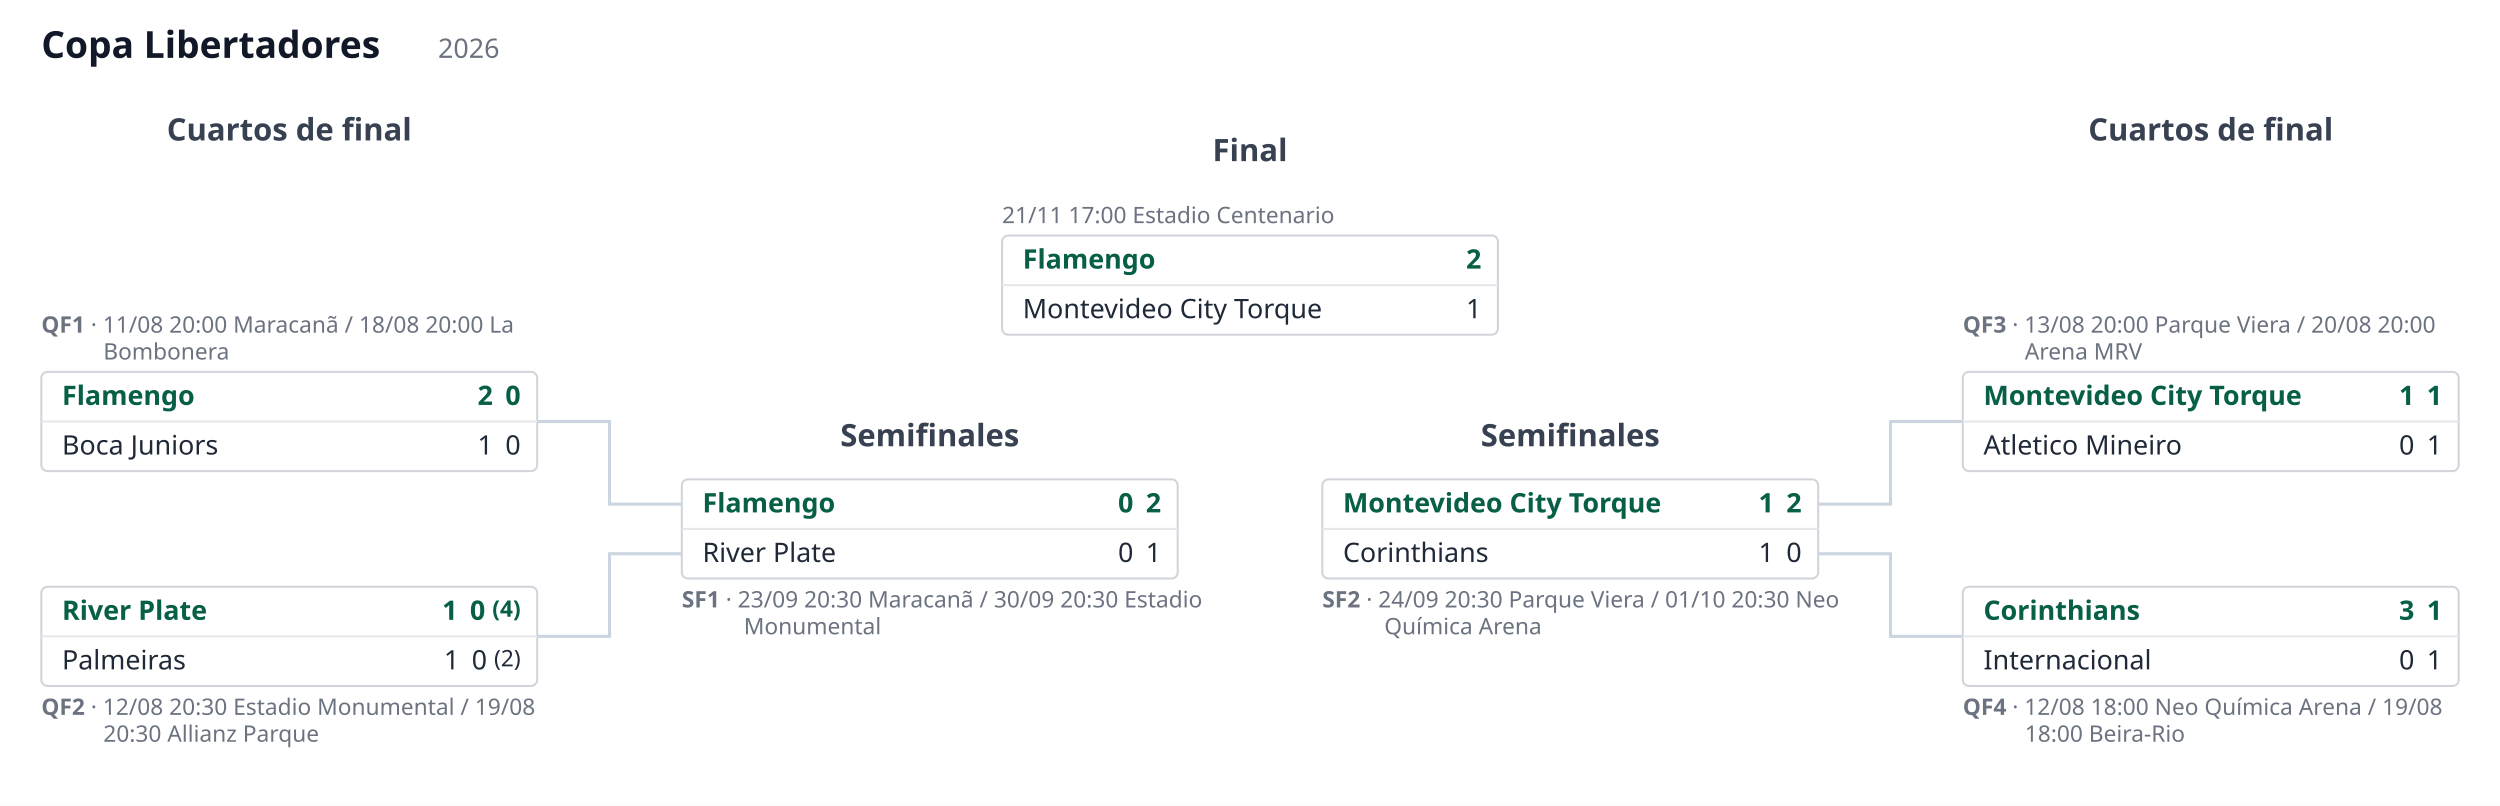
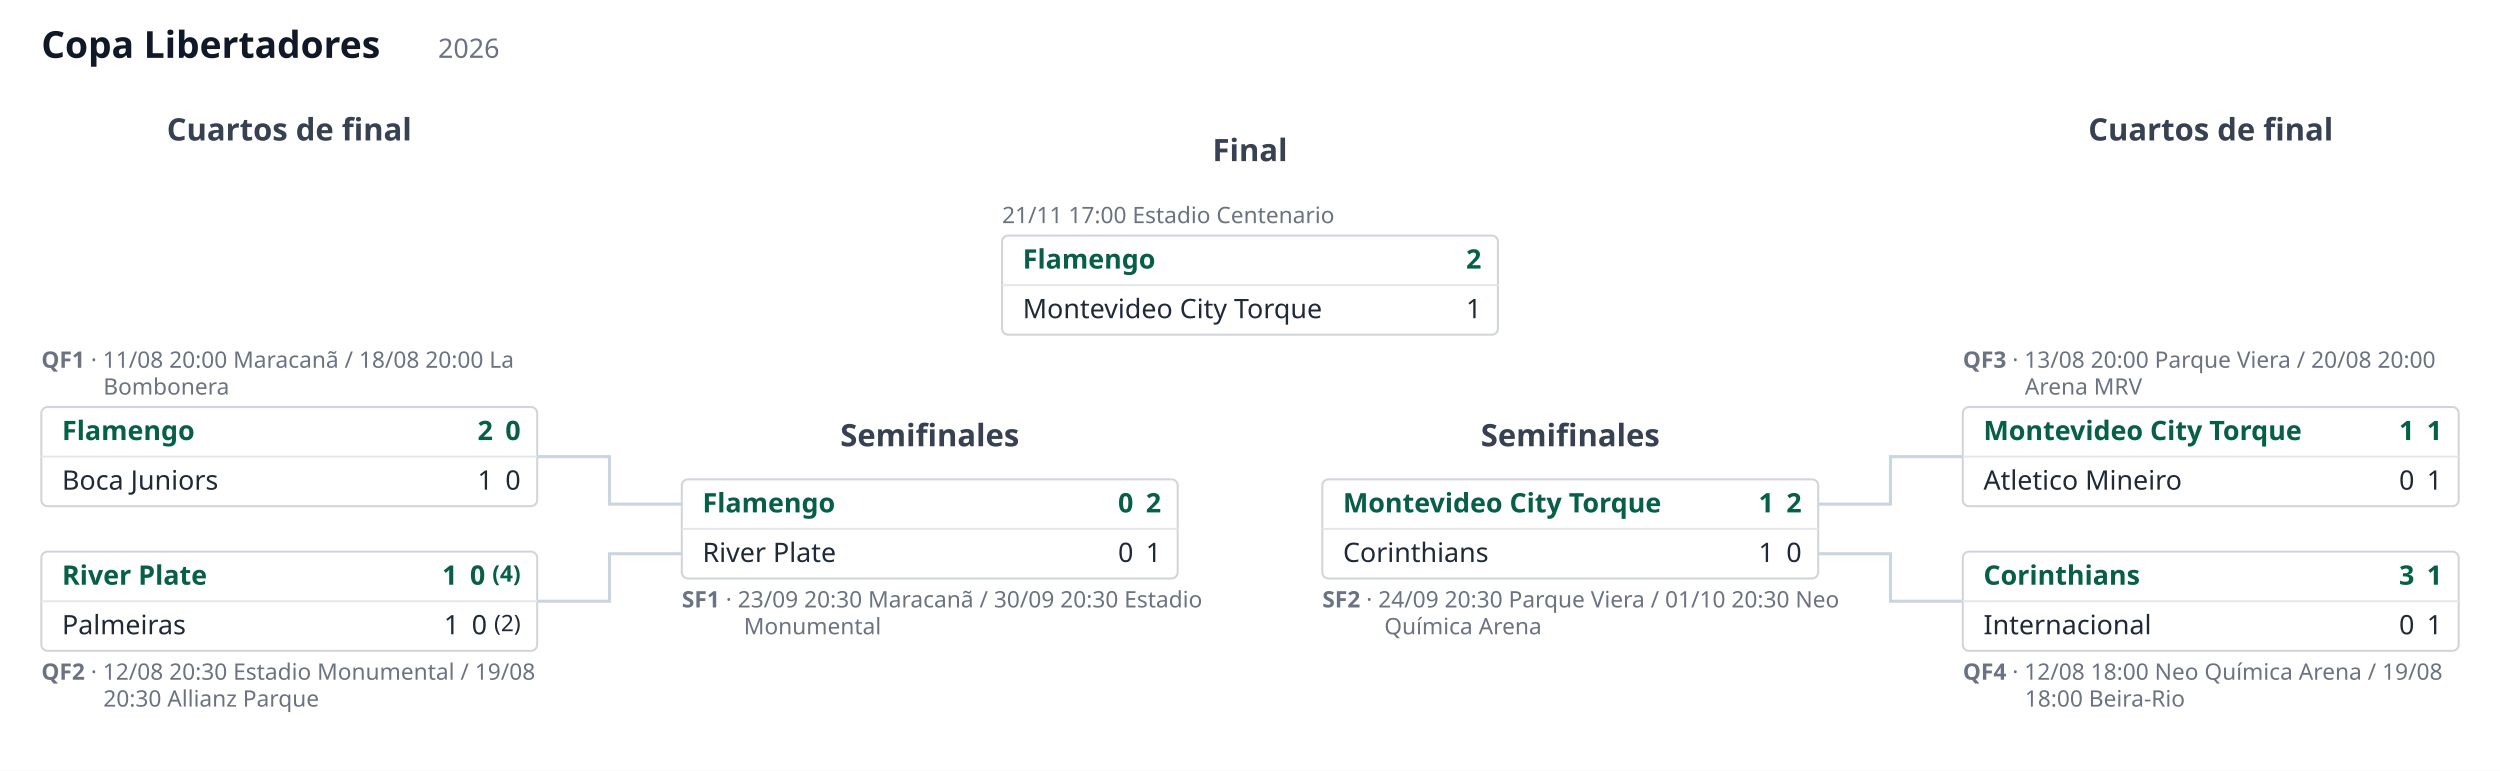
- <svg xmlns="http://www.w3.org/2000/svg" viewBox="0 0 1210 390" width="1210" height="390" font-family="sans-serif">
+ <svg xmlns="http://www.w3.org/2000/svg" viewBox="0 0 1210 373" width="1210" height="373" font-family="sans-serif">
  <style>
  .pd-bg { fill: #ffffff; }
  .pd-title { font: 600 18px sans-serif; fill: #111827; }
  .pd-season { font: 400 13px sans-serif; fill: #6b7280; }
  .pd-header { font: 600 15px sans-serif; fill: #374151; text-anchor: middle; }
  .pd-meta { font: 400 11px sans-serif; fill: #6b7280; }
  .pd-meta-id { font-weight: 700; }
  .pd-box { fill: #ffffff; stroke: #d1d5db; stroke-width: 1; }
  .pd-divider { stroke: #e5e7eb; stroke-width: 1; }
  .pd-team { font: 400 13px sans-serif; fill: #1f2937; }
  .pd-score { font: 400 13px sans-serif; fill: #1f2937; text-anchor: end; }
  .pd-pens { font-size: 11px; }
  .pd-win .pd-team, .pd-win .pd-score { font-weight: 700; fill: #065f46; }
  .pd-crest-frame { fill: none; stroke: #d1d5db; stroke-width: 1; }
  .pd-link { fill: none; stroke: #cbd5e1; stroke-width: 1.5; }
  @media (prefers-color-scheme: dark) {
    .pd-bg { fill: #0f172a; }
    .pd-title { fill: #f8fafc; }
    .pd-season { fill: #94a3b8; }
    .pd-header { fill: #cbd5e1; }
    .pd-meta { fill: #94a3b8; }
    .pd-box { fill: #1e293b; stroke: #334155; }
    .pd-divider { stroke: #334155; }
    .pd-team { fill: #e5e7eb; }
    .pd-score { fill: #e5e7eb; }
    .pd-win .pd-team, .pd-win .pd-score { fill: #34d399; }
    .pd-crest-frame { stroke: #334155; }
    .pd-link { stroke: #475569; }
  }</style>
-   <rect class="pd-bg" width="1210" height="390" />
+   <rect class="pd-bg" width="1210" height="373" />
  <text class="pd-title" x="20" y="28">Copa Libertadores</text>
  <text class="pd-season" x="212" y="28">2026</text>
  <text class="pd-header" x="140" y="68">Cuartos de final</text>
  <text class="pd-header" x="1070" y="68">Cuartos de final</text>
  <text class="pd-header" x="450" y="216">Semifinales</text>
  <text class="pd-header" x="760" y="216">Semifinales</text>
  <text class="pd-header" x="605" y="78">Final</text>
-   <path class="pd-link" d="M 260 204 L 295 204 L 295 244 L 330 244" />
-   <path class="pd-link" d="M 260 308 L 295 308 L 295 268 L 330 268" />
-   <path class="pd-link" d="M 950 204 L 915 204 L 915 244 L 880 244" />
-   <path class="pd-link" d="M 950 308 L 915 308 L 915 268 L 880 268" />
-   <text class="pd-meta" x="20" y="161">
+   <path class="pd-link" d="M 260 221 L 295 221 L 295 244 L 330 244" />
+   <path class="pd-link" d="M 260 291 L 295 291 L 295 268 L 330 268" />
+   <path class="pd-link" d="M 950 221 L 915 221 L 915 244 L 880 244" />
+   <path class="pd-link" d="M 950 291 L 915 291 L 915 268 L 880 268" />
+   <text class="pd-meta" x="20" y="178">
    <tspan x="20">
      <tspan class="pd-meta-id">QF1</tspan> · 11/08 20:00 Maracanã / 18/08 20:00 La</tspan>
    <tspan x="50" dy="13">Bombonera</tspan>
  </text>
-   <rect class="pd-box" x="20" y="180" width="240" height="48" rx="3" />
-   <line class="pd-divider" x1="20" y1="204" x2="260" y2="204" />
+   <rect class="pd-box" x="20" y="197" width="240" height="48" rx="3" />
+   <line class="pd-divider" x1="20" y1="221" x2="260" y2="221" />
  <g class="pd-win">
-     <text class="pd-team" x="30" y="196">Flamengo</text>
-     <text class="pd-score" x="252" y="196">2<tspan dx="6">0</tspan>
+     <text class="pd-team" x="30" y="213">Flamengo</text>
+     <text class="pd-score" x="252" y="213">2<tspan dx="6">0</tspan>
    </text>
  </g>
  <g class="">
-     <text class="pd-team" x="30" y="220">Boca Juniors</text>
-     <text class="pd-score" x="252" y="220">1<tspan dx="6">0</tspan>
+     <text class="pd-team" x="30" y="237">Boca Juniors</text>
+     <text class="pd-score" x="252" y="237">1<tspan dx="6">0</tspan>
    </text>
  </g>
-   <text class="pd-meta" x="20" y="346">
+   <text class="pd-meta" x="20" y="329">
    <tspan x="20">
      <tspan class="pd-meta-id">QF2</tspan> · 12/08 20:30 Estadio Monumental / 19/08</tspan>
    <tspan x="50" dy="13">20:30 Allianz Parque</tspan>
  </text>
-   <rect class="pd-box" x="20" y="284" width="240" height="48" rx="3" />
-   <line class="pd-divider" x1="20" y1="308" x2="260" y2="308" />
+   <rect class="pd-box" x="20" y="267" width="240" height="48" rx="3" />
+   <line class="pd-divider" x1="20" y1="291" x2="260" y2="291" />
  <g class="pd-win">
-     <text class="pd-team" x="30" y="300">River Plate</text>
-     <text class="pd-score" x="252" y="300">1<tspan dx="6">0</tspan>
+     <text class="pd-team" x="30" y="283">River Plate</text>
+     <text class="pd-score" x="252" y="283">1<tspan dx="6">0</tspan>
      <tspan class="pd-pens" dy="-1.5">(4)</tspan>
    </text>
  </g>
  <g class="">
-     <text class="pd-team" x="30" y="324">Palmeiras</text>
-     <text class="pd-score" x="252" y="324">1<tspan dx="6">0</tspan>
+     <text class="pd-team" x="30" y="307">Palmeiras</text>
+     <text class="pd-score" x="252" y="307">1<tspan dx="6">0</tspan>
      <tspan class="pd-pens" dy="-1.5">(2)</tspan>
    </text>
  </g>
-   <text class="pd-meta" x="950" y="161">
+   <text class="pd-meta" x="950" y="178">
    <tspan x="950">
      <tspan class="pd-meta-id">QF3</tspan> · 13/08 20:00 Parque Viera / 20/08 20:00</tspan>
    <tspan x="980" dy="13">Arena MRV</tspan>
  </text>
-   <rect class="pd-box" x="950" y="180" width="240" height="48" rx="3" />
-   <line class="pd-divider" x1="950" y1="204" x2="1190" y2="204" />
+   <rect class="pd-box" x="950" y="197" width="240" height="48" rx="3" />
+   <line class="pd-divider" x1="950" y1="221" x2="1190" y2="221" />
  <g class="pd-win">
-     <text class="pd-team" x="960" y="196">Montevideo City Torque</text>
-     <text class="pd-score" x="1182" y="196">1<tspan dx="6">1</tspan>
+     <text class="pd-team" x="960" y="213">Montevideo City Torque</text>
+     <text class="pd-score" x="1182" y="213">1<tspan dx="6">1</tspan>
    </text>
  </g>
  <g class="">
-     <text class="pd-team" x="960" y="220">Atletico Mineiro</text>
-     <text class="pd-score" x="1182" y="220">0<tspan dx="6">1</tspan>
+     <text class="pd-team" x="960" y="237">Atletico Mineiro</text>
+     <text class="pd-score" x="1182" y="237">0<tspan dx="6">1</tspan>
    </text>
  </g>
-   <text class="pd-meta" x="950" y="346">
+   <text class="pd-meta" x="950" y="329">
    <tspan x="950">
      <tspan class="pd-meta-id">QF4</tspan> · 12/08 18:00 Neo Química Arena / 19/08</tspan>
    <tspan x="980" dy="13">18:00 Beira-Rio</tspan>
  </text>
-   <rect class="pd-box" x="950" y="284" width="240" height="48" rx="3" />
-   <line class="pd-divider" x1="950" y1="308" x2="1190" y2="308" />
+   <rect class="pd-box" x="950" y="267" width="240" height="48" rx="3" />
+   <line class="pd-divider" x1="950" y1="291" x2="1190" y2="291" />
  <g class="pd-win">
-     <text class="pd-team" x="960" y="300">Corinthians</text>
-     <text class="pd-score" x="1182" y="300">3<tspan dx="6">1</tspan>
+     <text class="pd-team" x="960" y="283">Corinthians</text>
+     <text class="pd-score" x="1182" y="283">3<tspan dx="6">1</tspan>
    </text>
  </g>
  <g class="">
-     <text class="pd-team" x="960" y="324">Internacional</text>
-     <text class="pd-score" x="1182" y="324">0<tspan dx="6">1</tspan>
+     <text class="pd-team" x="960" y="307">Internacional</text>
+     <text class="pd-score" x="1182" y="307">0<tspan dx="6">1</tspan>
    </text>
  </g>
  <text class="pd-meta" x="330" y="294">
    <tspan x="330">
      <tspan class="pd-meta-id">SF1</tspan> · 23/09 20:30 Maracanã / 30/09 20:30 Estadio</tspan>
    <tspan x="360" dy="13">Monumental</tspan>
  </text>
  <rect class="pd-box" x="330" y="232" width="240" height="48" rx="3" />
  <line class="pd-divider" x1="330" y1="256" x2="570" y2="256" />
  <g class="pd-win">
    <text class="pd-team" x="340" y="248">Flamengo</text>
    <text class="pd-score" x="562" y="248">0<tspan dx="6">2</tspan>
    </text>
  </g>
  <g class="">
    <text class="pd-team" x="340" y="272">River Plate</text>
    <text class="pd-score" x="562" y="272">0<tspan dx="6">1</tspan>
    </text>
  </g>
  <text class="pd-meta" x="640" y="294">
    <tspan x="640">
      <tspan class="pd-meta-id">SF2</tspan> · 24/09 20:30 Parque Viera / 01/10 20:30 Neo</tspan>
    <tspan x="670" dy="13">Química Arena</tspan>
  </text>
  <rect class="pd-box" x="640" y="232" width="240" height="48" rx="3" />
  <line class="pd-divider" x1="640" y1="256" x2="880" y2="256" />
  <g class="pd-win">
    <text class="pd-team" x="650" y="248">Montevideo City Torque</text>
    <text class="pd-score" x="872" y="248">1<tspan dx="6">2</tspan>
    </text>
  </g>
  <g class="">
    <text class="pd-team" x="650" y="272">Corinthians</text>
    <text class="pd-score" x="872" y="272">1<tspan dx="6">0</tspan>
    </text>
  </g>
  <text class="pd-meta" x="485" y="108">
    <tspan x="485">21/11 17:00 Estadio Centenario</tspan>
  </text>
  <rect class="pd-box" x="485" y="114" width="240" height="48" rx="3" />
  <line class="pd-divider" x1="485" y1="138" x2="725" y2="138" />
  <g class="pd-win">
    <text class="pd-team" x="495" y="130">Flamengo</text>
    <text class="pd-score" x="717" y="130">2</text>
  </g>
  <g class="">
    <text class="pd-team" x="495" y="154">Montevideo City Torque</text>
    <text class="pd-score" x="717" y="154">1</text>
  </g>
</svg>
